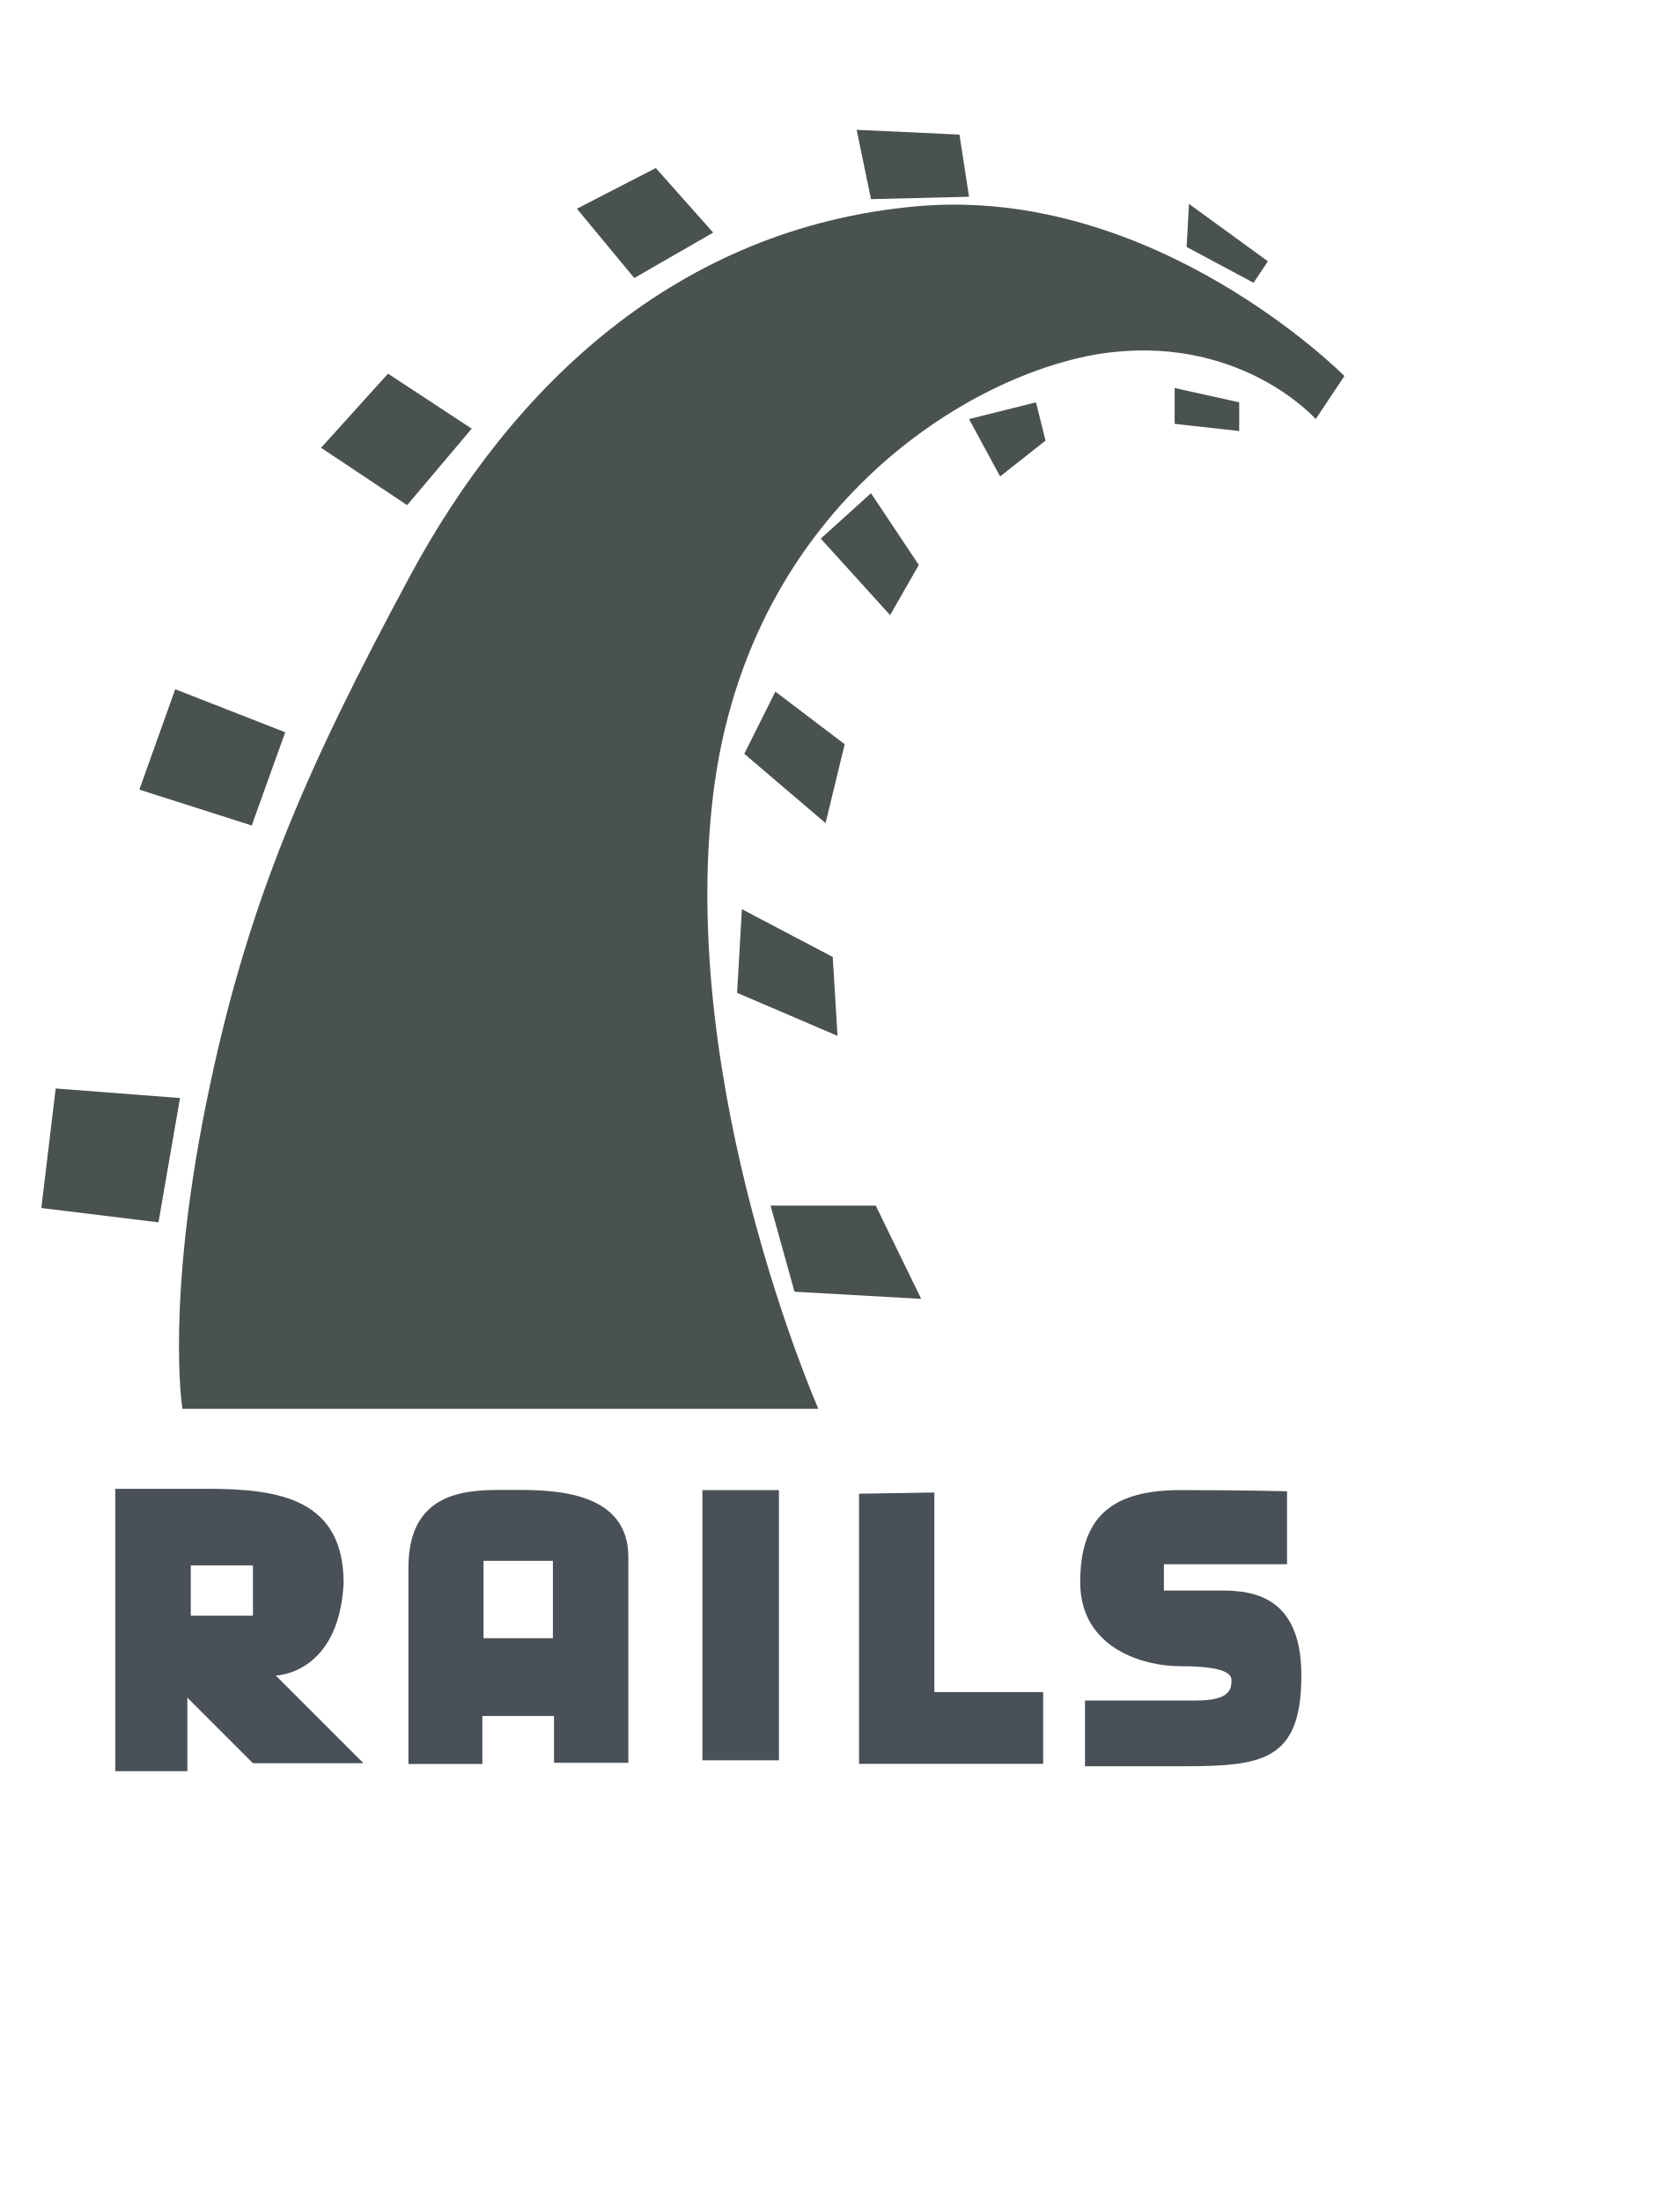
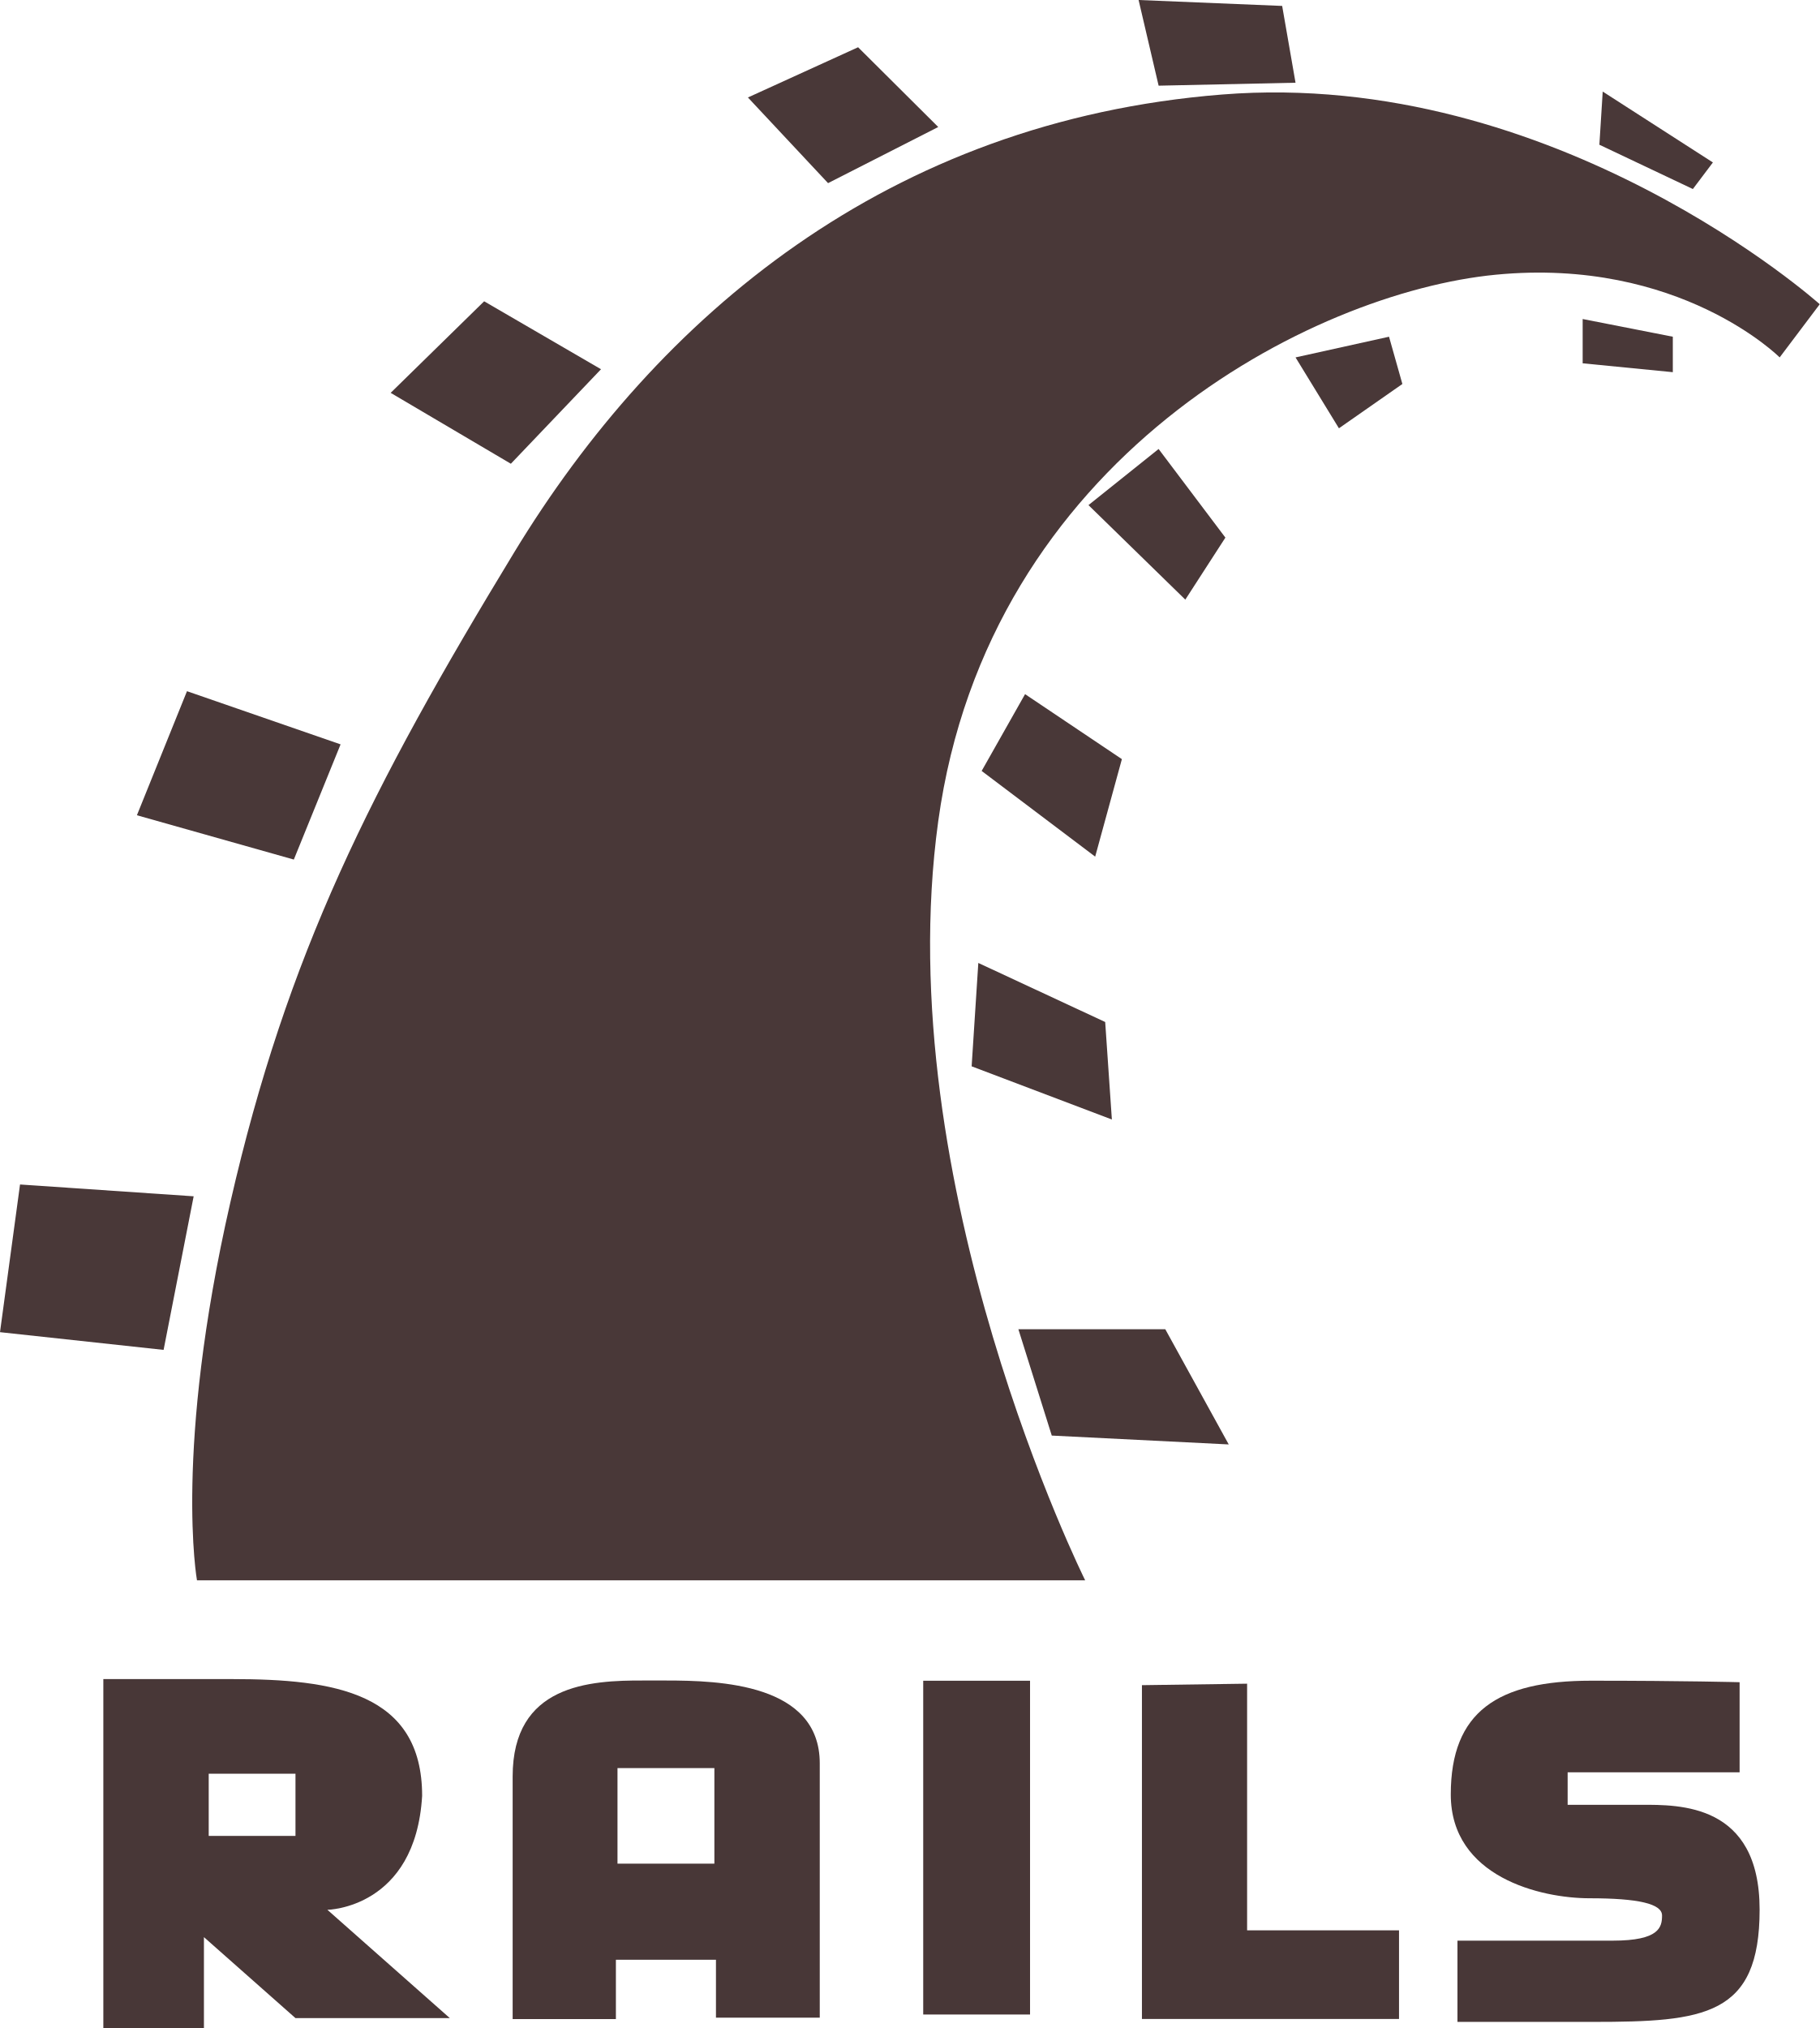
- <svg xmlns="http://www.w3.org/2000/svg" height="120.564" id="svg3120" version="1.1" viewBox="0 0 92 120.564" width="92" xml:space="preserve">
+ <svg xmlns="http://www.w3.org/2000/svg" height="95.726" id="svg3120" version="1.1" viewBox="0 0 85.912 95.726" width="85.912" xml:space="preserve">
  <defs id="defs25" />
-   <g id="layer7" transform="matrix(0.6680221,0,0,0.6680221,-185.1347,-289.5348)" style="fill:#495057;fill-opacity:1">
-     <path d="m 286.594,555.5 v 23.156 h 5.906 v -6.031 l 5.375,5.375 h 9.062 l -7.188,-7.188 c 0,0 5.171,-0.084 5.562,-7.562 0,-6.861 -5.177,-7.75 -11.156,-7.75 z m 6.187,6.281 h 5.094 v 4.125 h -5.094 z" id="path3993" style="fill:#495057;fill-opacity:1" />
-     <path d="m 318.344,555.594 c -3.234,-0.019 -7.719,0.281 -7.719,6.375 v 16.094 h 6.062 v -3.938 h 5.875 v 3.844 h 6.094 v -16.875 c 0,-5.293 -5.881,-5.5 -9.031,-5.5 -0.394,0 -0.819,0.003 -1.281,0 z m -1.563,5.812 h 5.688 v 6.344 h -5.688 z" id="path3997" style="fill:#495057;fill-opacity:1" />
-     <rect height="22.152" id="rect4001" width="6.272" x="334.73" y="555.609" style="fill:#495057;fill-opacity:1" />
-     <path d="m 347.571,555.903 v 22.152 h 15.094 v -5.881 h -8.919 v -16.369 z" id="path4003" style="fill:#495057;fill-opacity:1" />
-     <path d="m 382.661,555.707 v 5.979 h -10.096 v 2.156 c 0,0 2.059,0 4.312,0 2.253,0 6.959,-0.098 6.959,6.96 0,7.057 -3.234,7.449 -9.801,7.449 -6.568,0 -7.939,0 -7.939,0 v -5.392 c 0,0 6.371,0 9.115,0 2.744,0 2.896,-0.894 2.896,-1.672 0,-0.778 -1.403,-1.141 -4.257,-1.141 -2.854,0 -8.146,-1.402 -8.146,-6.891 0,-5.489 2.744,-7.548 8.233,-7.548 5.489,0 8.724,0.1 8.724,0.1 z" id="path4005" style="fill:#495057;fill-opacity:1" />
+   <g id="layer7" transform="matrix(0.8041217,0,0,0.7112367,-225.5779,-315.8353)" style="fill:#483737;fill-opacity:1">
+     <path d="m 286.594,555.5 v 23.156 h 5.906 v -6.031 l 5.375,5.375 h 9.062 l -7.188,-7.188 c 0,0 5.171,-0.084 5.562,-7.562 0,-6.861 -5.177,-7.75 -11.156,-7.75 z m 6.187,6.281 h 5.094 v 4.125 h -5.094 z" id="path3993" style="fill:#483737;fill-opacity:1" />
+     <path d="m 318.344,555.594 c -3.234,-0.019 -7.719,0.281 -7.719,6.375 v 16.094 h 6.062 v -3.938 h 5.875 v 3.844 h 6.094 v -16.875 c 0,-5.293 -5.881,-5.5 -9.031,-5.5 -0.394,0 -0.819,0.003 -1.281,0 z m -1.563,5.812 h 5.688 v 6.344 h -5.688 z" id="path3997" style="fill:#483737;fill-opacity:1" />
+     <rect height="22.152" id="rect4001" width="6.272" x="334.73" y="555.609" style="fill:#483737;fill-opacity:1" />
+     <path d="m 347.571,555.903 v 22.152 h 15.094 v -5.881 h -8.919 v -16.369 z" id="path4003" style="fill:#483737;fill-opacity:1" />
+     <path d="m 382.661,555.707 v 5.979 h -10.096 v 2.156 c 0,0 2.059,0 4.312,0 2.253,0 6.959,-0.098 6.959,6.96 0,7.057 -3.234,7.449 -9.801,7.449 -6.568,0 -7.939,0 -7.939,0 v -5.392 c 0,0 6.371,0 9.115,0 2.744,0 2.896,-0.894 2.896,-1.672 0,-0.778 -1.403,-1.141 -4.257,-1.141 -2.854,0 -8.146,-1.402 -8.146,-6.891 0,-5.489 2.744,-7.548 8.233,-7.548 5.489,0 8.724,0.1 8.724,0.1 z" id="path4005" style="fill:#483737;fill-opacity:1" />
  </g>
-   <g id="layer6" transform="matrix(0.6680221,0,0,0.6680221,-185.1347,-289.5348)" style="fill:#495050;fill-opacity:0.99">
-     <path d="m 292.092,548.944 h 52.146 c 0,0 -11.566,-26.269 -8.626,-50.381 2.941,-24.112 21.956,-35.091 32.738,-36.267 10.781,-1.177 16.663,5.489 16.663,5.489 l 2.353,-3.529 c 0,0 -15.487,-15.683 -35.091,-13.918 -19.604,1.764 -33.13,14.702 -41.559,30.385 -8.43,15.684 -13.331,26.661 -16.663,43.128 -3.332,16.467 -1.961,25.093 -1.961,25.093 z" id="path3966" style="fill:#495050;fill-opacity:0.99" />
-     <path d="m 281.703,522.675 10.194,0.784 -1.765,10.193 -9.605,-1.176 z" id="path3968" style="fill:#495050;fill-opacity:0.99" />
-     <path d="m 297.778,501.111 2.745,-7.645 -9.018,-3.529 -2.94,8.233 z" id="path3970" style="fill:#495050;fill-opacity:0.99" />
-     <path d="m 310.52,474.842 5.293,-6.272 -6.861,-4.509 -5.489,6.076 z" id="path3972" style="fill:#495050;fill-opacity:0.99" />
-     <path d="m 324.438,450.534 4.705,5.685 6.469,-3.725 -4.705,-5.293 z" id="path3974" style="fill:#495050;fill-opacity:0.99" />
-     <path d="m 347.375,444.065 1.176,5.686 8.038,-0.196 -0.785,-5.097 z" id="path3976" style="fill:#495050;fill-opacity:0.99" />
-     <path d="m 374.624,450.142 -0.196,3.528 5.489,2.94 1.176,-1.764 z" id="path3978" style="fill:#495050;fill-opacity:0.99" />
-     <path d="m 373.447,465.237 v 2.94 l 5.293,0.588 v -2.353 z" id="path3980" style="fill:#495050;fill-opacity:0.99" />
-     <path d="m 356.589,467.785 2.548,4.704 3.725,-2.94 -0.784,-3.137 z" id="path3982" style="fill:#495050;fill-opacity:0.99" />
-     <path d="m 348.55,473.863 3.921,5.881 -2.353,4.116 -5.685,-6.272 z" id="path3984" style="fill:#495050;fill-opacity:0.99" />
-     <path d="m 340.71,490.133 -2.549,5.097 6.665,5.686 1.568,-6.47 z" id="path3986" style="fill:#495050;fill-opacity:0.99" />
-     <path d="m 337.965,507.972 -0.392,6.861 8.233,3.529 -0.392,-6.47 z" id="path3988" style="fill:#495050;fill-opacity:0.99" />
-     <path d="m 340.317,532.281 1.961,7.058 10.389,0.588 -3.725,-7.646 z" id="path3990" style="fill:#495050;fill-opacity:0.99" />
+   <g id="layer6" transform="matrix(0.8041217,0,0,0.7112367,-225.5779,-315.8353)" style="fill:#483737;fill-opacity:0.99">
+     <path d="m 292.092,548.944 h 52.146 c 0,0 -11.566,-26.269 -8.626,-50.381 2.941,-24.112 21.956,-35.091 32.738,-36.267 10.781,-1.177 16.663,5.489 16.663,5.489 l 2.353,-3.529 c 0,0 -15.487,-15.683 -35.091,-13.918 -19.604,1.764 -33.13,14.702 -41.559,30.385 -8.43,15.684 -13.331,26.661 -16.663,43.128 -3.332,16.467 -1.961,25.093 -1.961,25.093 z" id="path3966" style="fill:#483737;fill-opacity:0.99" />
+     <path d="m 281.703,522.675 10.194,0.784 -1.765,10.193 -9.605,-1.176 z" id="path3968" style="fill:#483737;fill-opacity:0.99" />
+     <path d="m 297.778,501.111 2.745,-7.645 -9.018,-3.529 -2.94,8.233 z" id="path3970" style="fill:#483737;fill-opacity:0.99" />
+     <path d="m 310.52,474.842 5.293,-6.272 -6.861,-4.509 -5.489,6.076 z" id="path3972" style="fill:#483737;fill-opacity:0.99" />
+     <path d="m 324.438,450.534 4.705,5.685 6.469,-3.725 -4.705,-5.293 z" id="path3974" style="fill:#483737;fill-opacity:0.99" />
+     <path d="m 347.375,444.065 1.176,5.686 8.038,-0.196 -0.785,-5.097 z" id="path3976" style="fill:#483737;fill-opacity:0.99" />
+     <path d="m 374.624,450.142 -0.196,3.528 5.489,2.94 1.176,-1.764 z" id="path3978" style="fill:#483737;fill-opacity:0.99" />
+     <path d="m 373.447,465.237 v 2.94 l 5.293,0.588 v -2.353 z" id="path3980" style="fill:#483737;fill-opacity:0.99" />
+     <path d="m 356.589,467.785 2.548,4.704 3.725,-2.94 -0.784,-3.137 z" id="path3982" style="fill:#483737;fill-opacity:0.99" />
+     <path d="m 348.55,473.863 3.921,5.881 -2.353,4.116 -5.685,-6.272 z" id="path3984" style="fill:#483737;fill-opacity:0.99" />
+     <path d="m 340.71,490.133 -2.549,5.097 6.665,5.686 1.568,-6.47 z" id="path3986" style="fill:#483737;fill-opacity:0.99" />
+     <path d="m 337.965,507.972 -0.392,6.861 8.233,3.529 -0.392,-6.47 z" id="path3988" style="fill:#483737;fill-opacity:0.99" />
+     <path d="m 340.317,532.281 1.961,7.058 10.389,0.588 -3.725,-7.646 z" id="path3990" style="fill:#483737;fill-opacity:0.99" />
  </g>
</svg>
